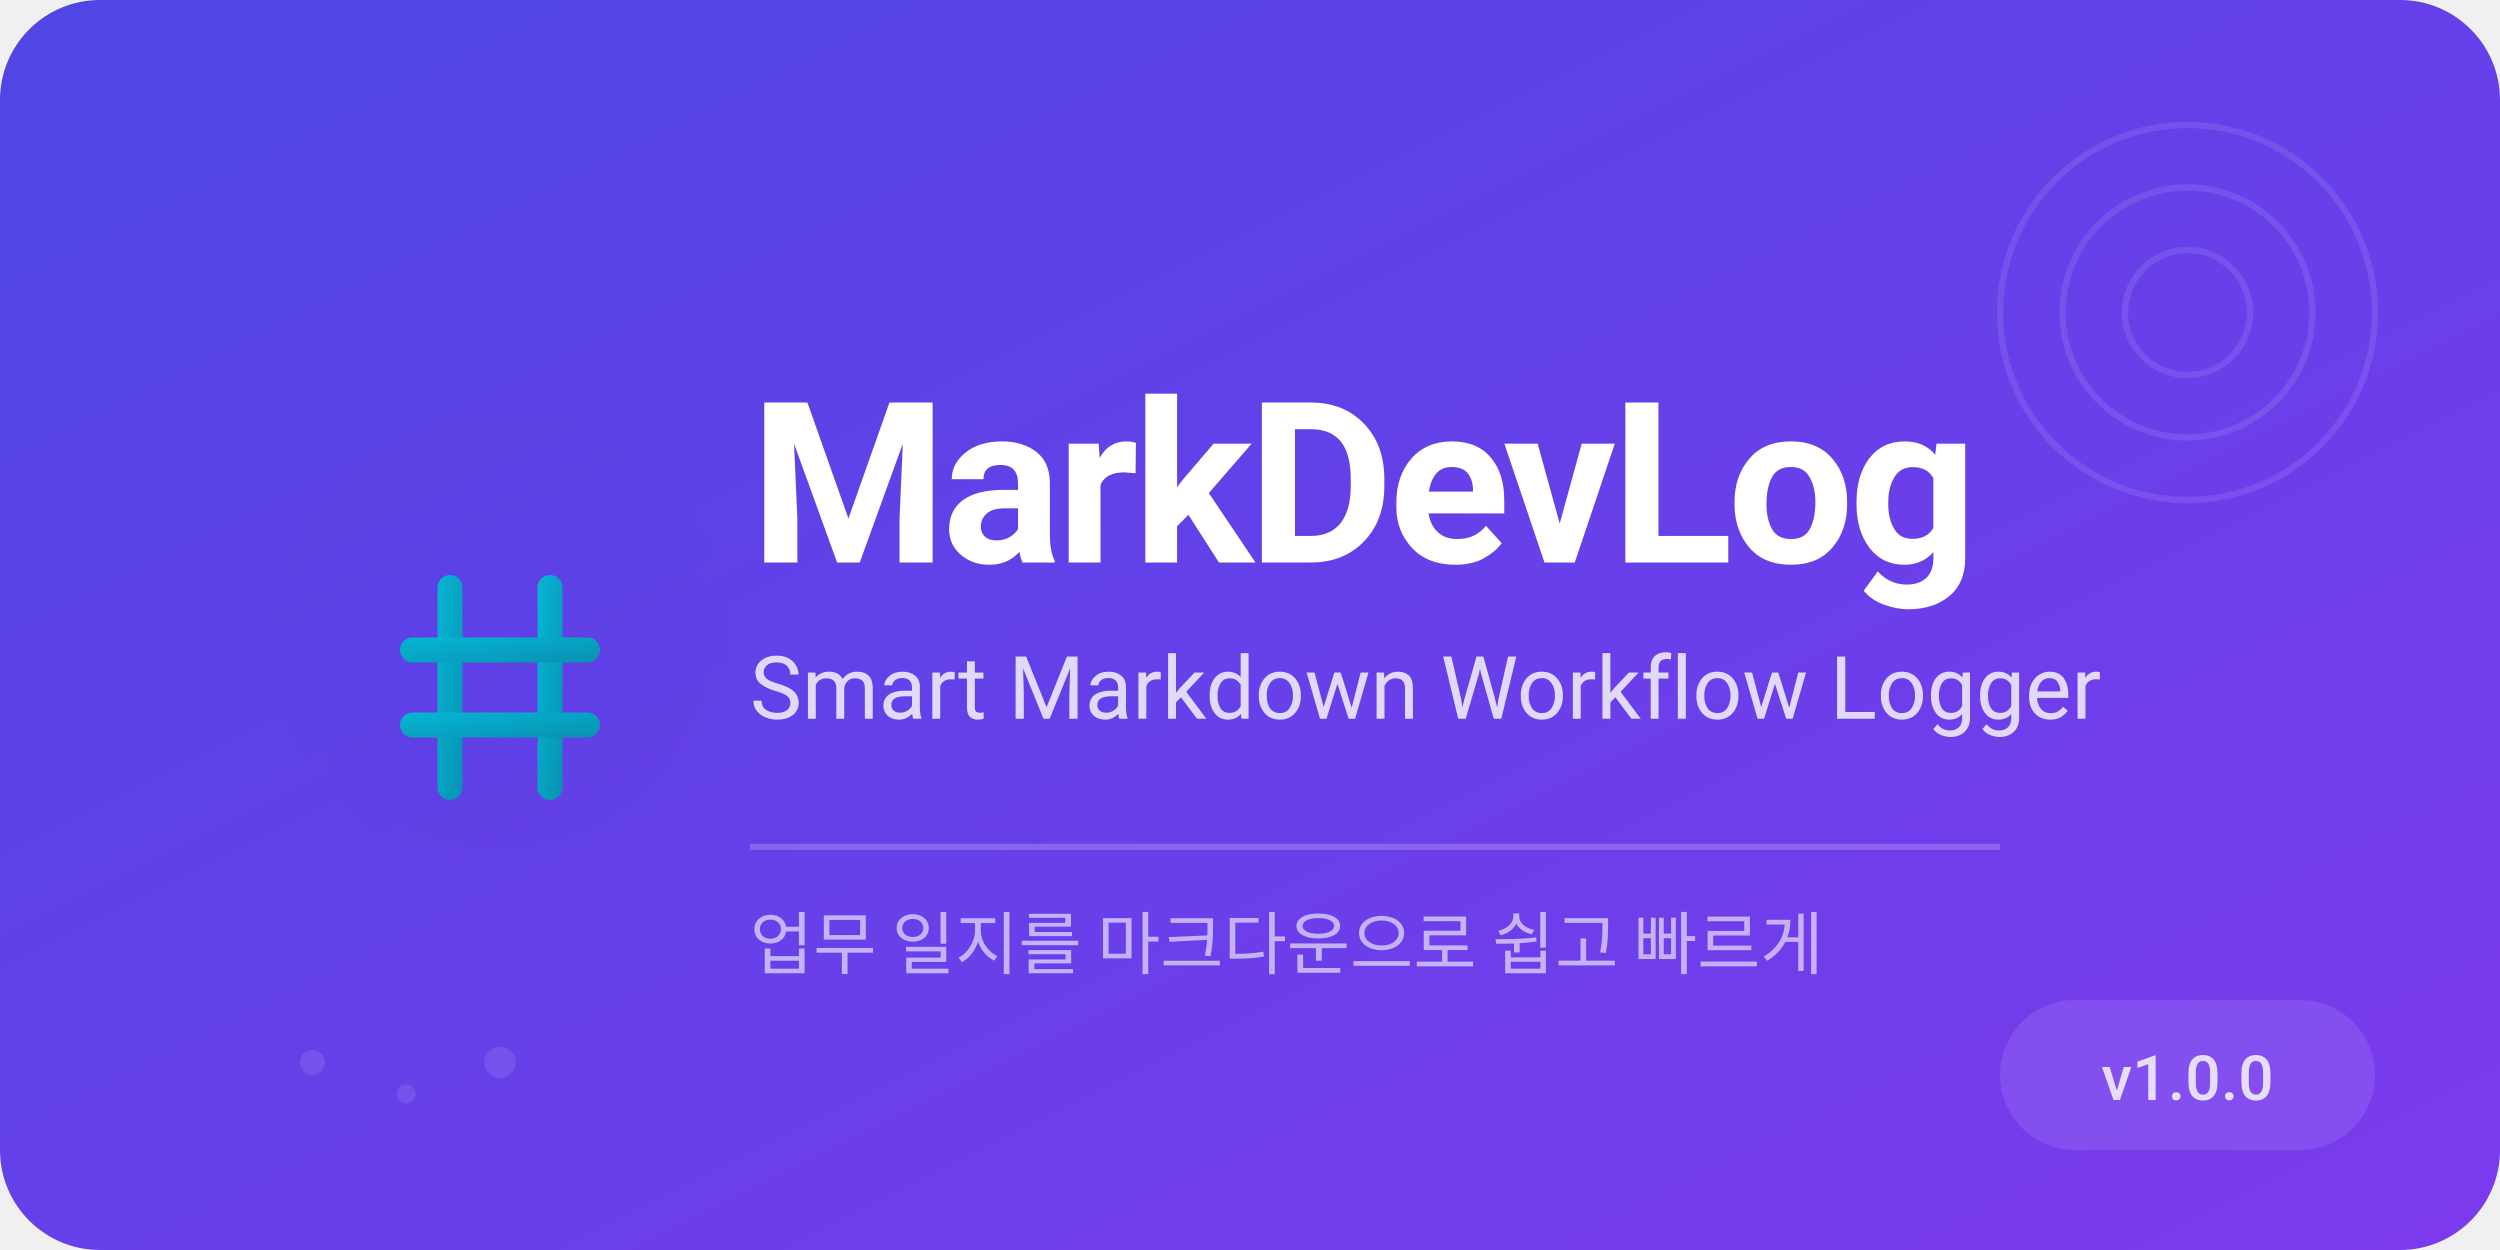
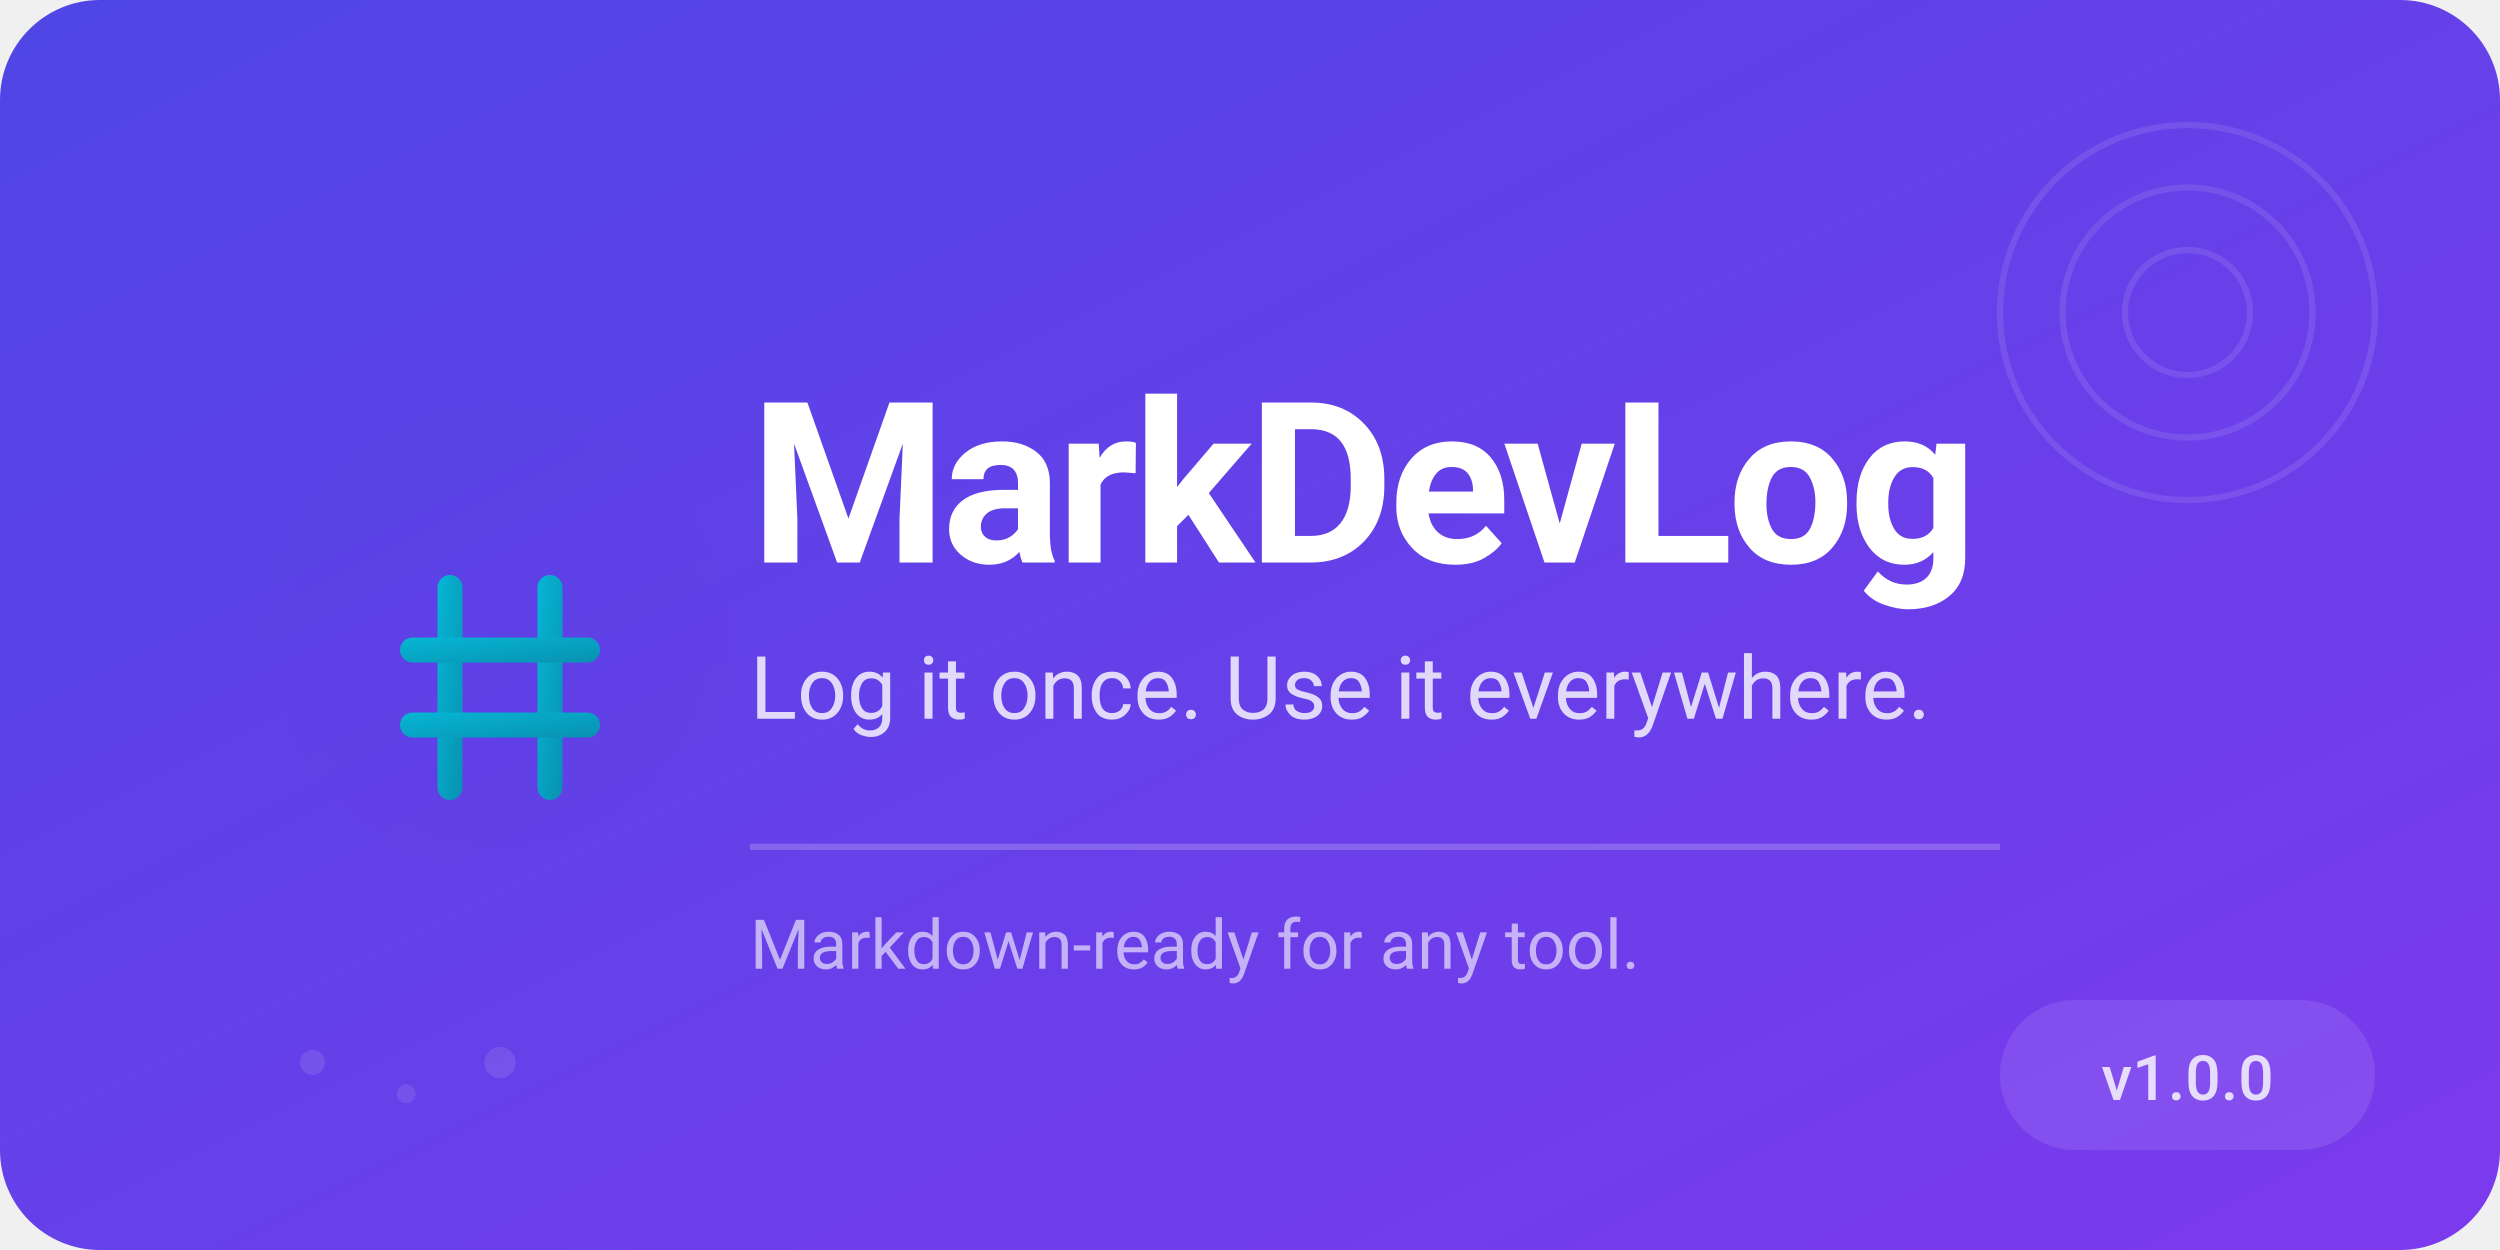
<svg xmlns="http://www.w3.org/2000/svg" viewBox="0 0 400 200">
  <defs>
    <linearGradient id="primaryGradient" x1="0%" y1="0%" x2="100%" y2="100%">
      <stop offset="0%" style="stop-color:#4F46E5" />
      <stop offset="100%" style="stop-color:#7C3AED" />
    </linearGradient>
    <linearGradient id="iconGradient" x1="0%" y1="0%" x2="100%" y2="100%">
      <stop offset="0%" style="stop-color:#06B6D4" />
      <stop offset="100%" style="stop-color:#0891B2" />
    </linearGradient>
    <linearGradient id="accentGradient" x1="0%" y1="0%" x2="100%" y2="100%">
      <stop offset="0%" style="stop-color:#F59E0B" />
      <stop offset="100%" style="stop-color:#D97706" />
    </linearGradient>
    <filter id="shadow" x="-50%" y="-50%" width="200%" height="200%">
      <feDropShadow dx="0" dy="4" stdDeviation="8" flood-color="#000000" flood-opacity="0.15" />
    </filter>
    <filter id="innerShadow" x="-50%" y="-50%" width="200%" height="200%">
      <feOffset dx="0" dy="2" />
      <feGaussianBlur stdDeviation="3" result="offset-blur" />
      <feFlood flood-color="#000000" flood-opacity="0.1" />
      <feComposite in2="offset-blur" operator="in" />
    </filter>
  </defs>
  <rect width="400" height="200" fill="url(#primaryGradient)" rx="16" />
  <g transform="translate(40, 60)">
    <circle cx="40" cy="40" r="35" fill="rgba(255,255,255,0.1)" filter="url(#innerShadow)" />
    <g transform="translate(22, 22)">
      <rect x="8" y="10" width="4" height="36" fill="url(#iconGradient)" rx="2" />
      <rect x="24" y="10" width="4" height="36" fill="url(#iconGradient)" rx="2" />
      <rect x="2" y="20" width="32" height="4" fill="url(#iconGradient)" rx="2" />
      <rect x="2" y="32" width="32" height="4" fill="url(#iconGradient)" rx="2" />
    </g>
  </g>
  <g transform="translate(120, 0)">
    <text x="0" y="90" font-family="system-ui, -apple-system, BlinkMacSystemFont, 'Segoe UI', Roboto, sans-serif" font-size="36" font-weight="700" fill="white" letter-spacing="-0.025em">
      MarkDevLog
    </text>
    <text x="0" y="115" font-family="system-ui, -apple-system, BlinkMacSystemFont, 'Segoe UI', Roboto, sans-serif" font-size="14" fill="rgba(255,255,255,0.8)" font-weight="400">
-       Smart Markdown Workflow Logger
+       Log it once. Use it everywhere.
    </text>
    <g transform="translate(0, 135)">
      <rect x="0" y="0" width="200" height="1" fill="rgba(255,255,255,0.2)" />
      <text x="0" y="20" font-family="system-ui, -apple-system, BlinkMacSystemFont, 'Segoe UI', Roboto, sans-serif" font-size="11" fill="rgba(255,255,255,0.6)" font-weight="400">
-         업무 일지를 마크다운으로 쉽고 빠르게
+         Markdown-ready for any tool.
      </text>
    </g>
  </g>
  <g opacity="0.1">
    <circle cx="350" cy="50" r="30" fill="none" stroke="white" stroke-width="1" />
    <circle cx="350" cy="50" r="20" fill="none" stroke="white" stroke-width="1" />
    <circle cx="350" cy="50" r="10" fill="none" stroke="white" stroke-width="1" />
    <circle cx="50" cy="170" r="2" fill="white" />
    <circle cx="65" cy="175" r="1.5" fill="white" />
    <circle cx="80" cy="170" r="2.5" fill="white" />
  </g>
  <g transform="translate(320, 160)">
    <rect x="0" y="0" width="60" height="24" fill="rgba(255,255,255,0.1)" rx="12" />
    <text x="30" y="16" font-family="system-ui, -apple-system, BlinkMacSystemFont, 'Segoe UI', Roboto, sans-serif" font-size="10" fill="rgba(255,255,255,0.8)" text-anchor="middle" font-weight="500">
      v1.0.0
    </text>
  </g>
</svg>
